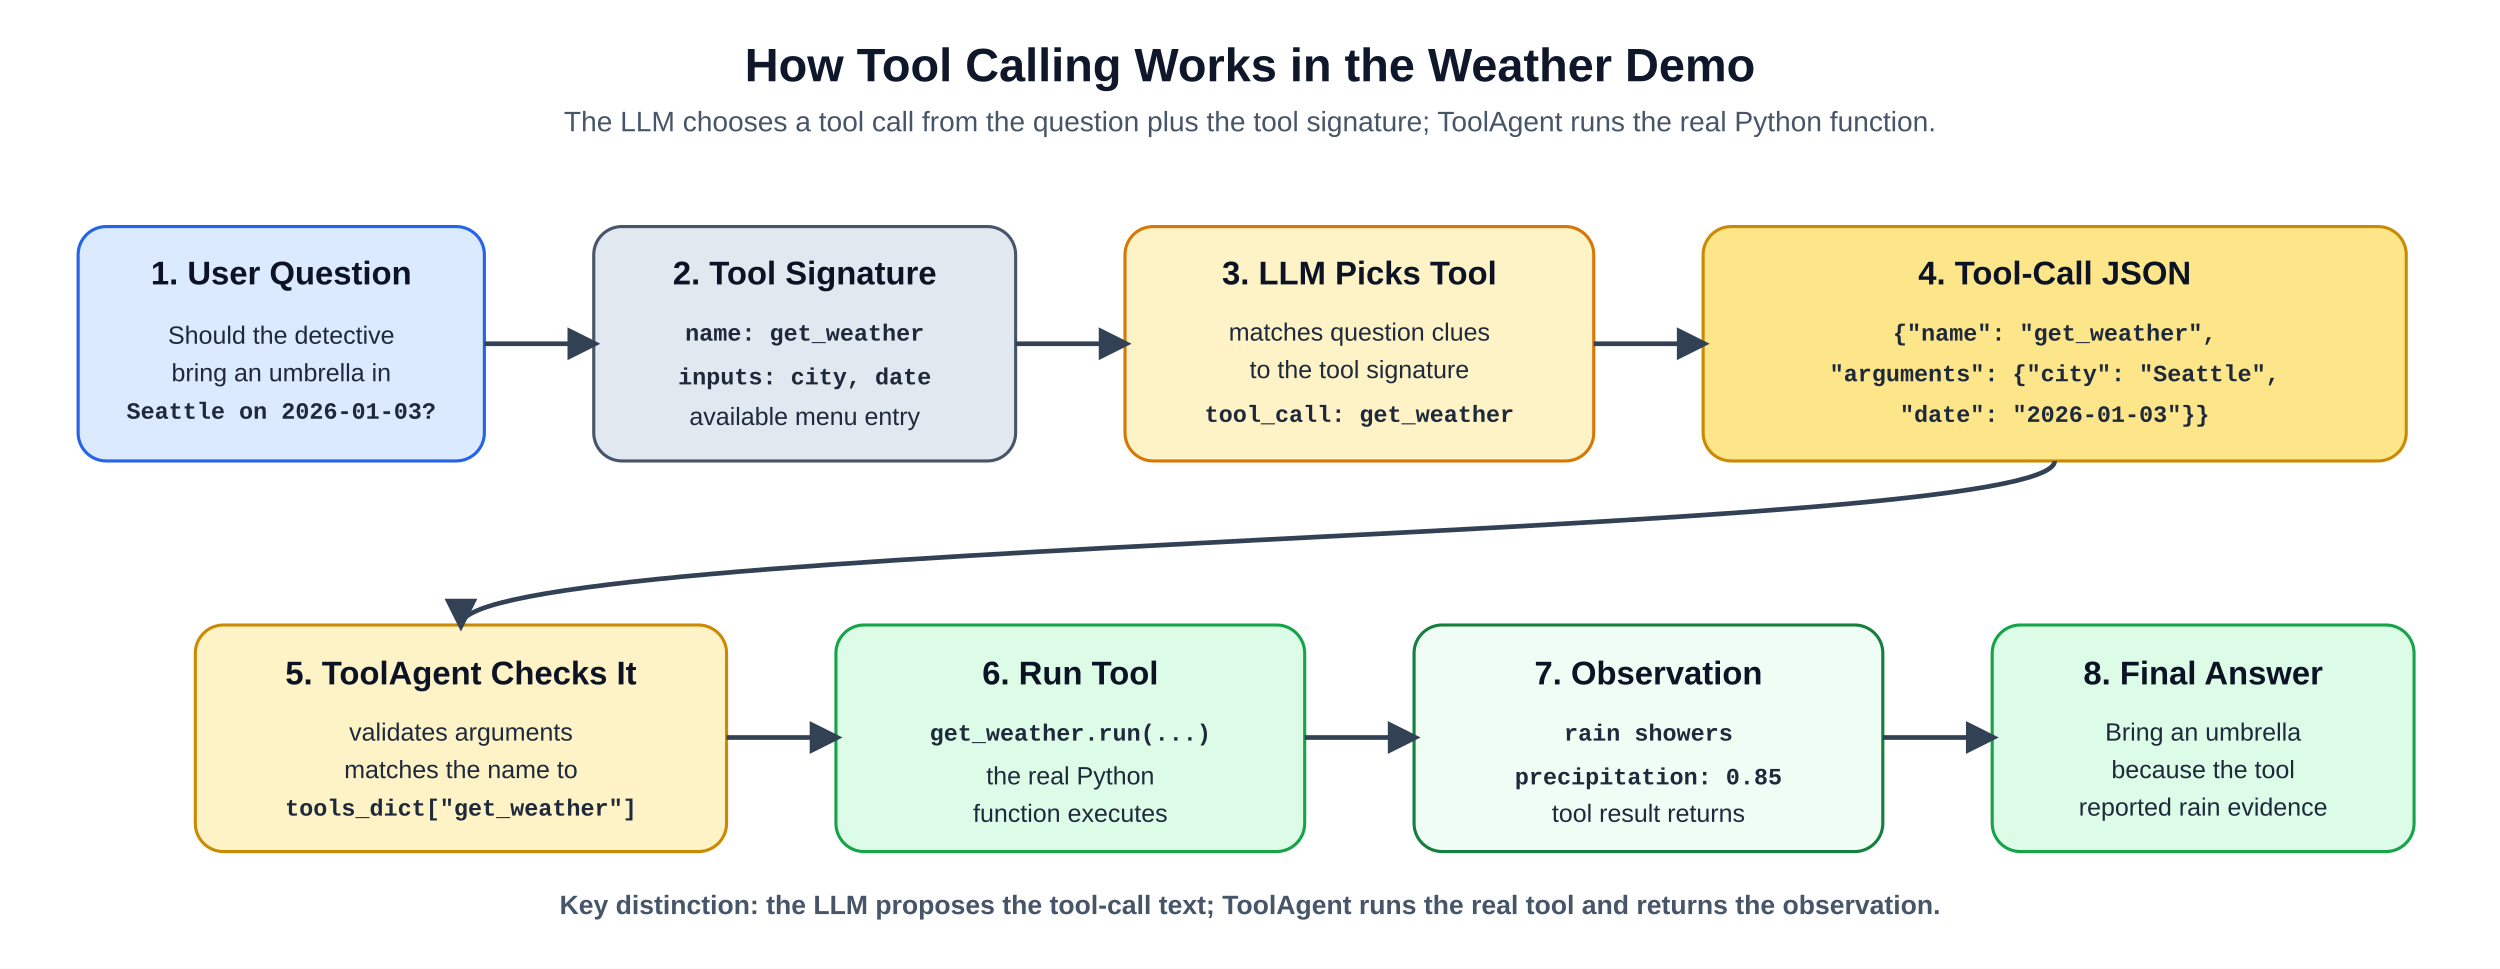
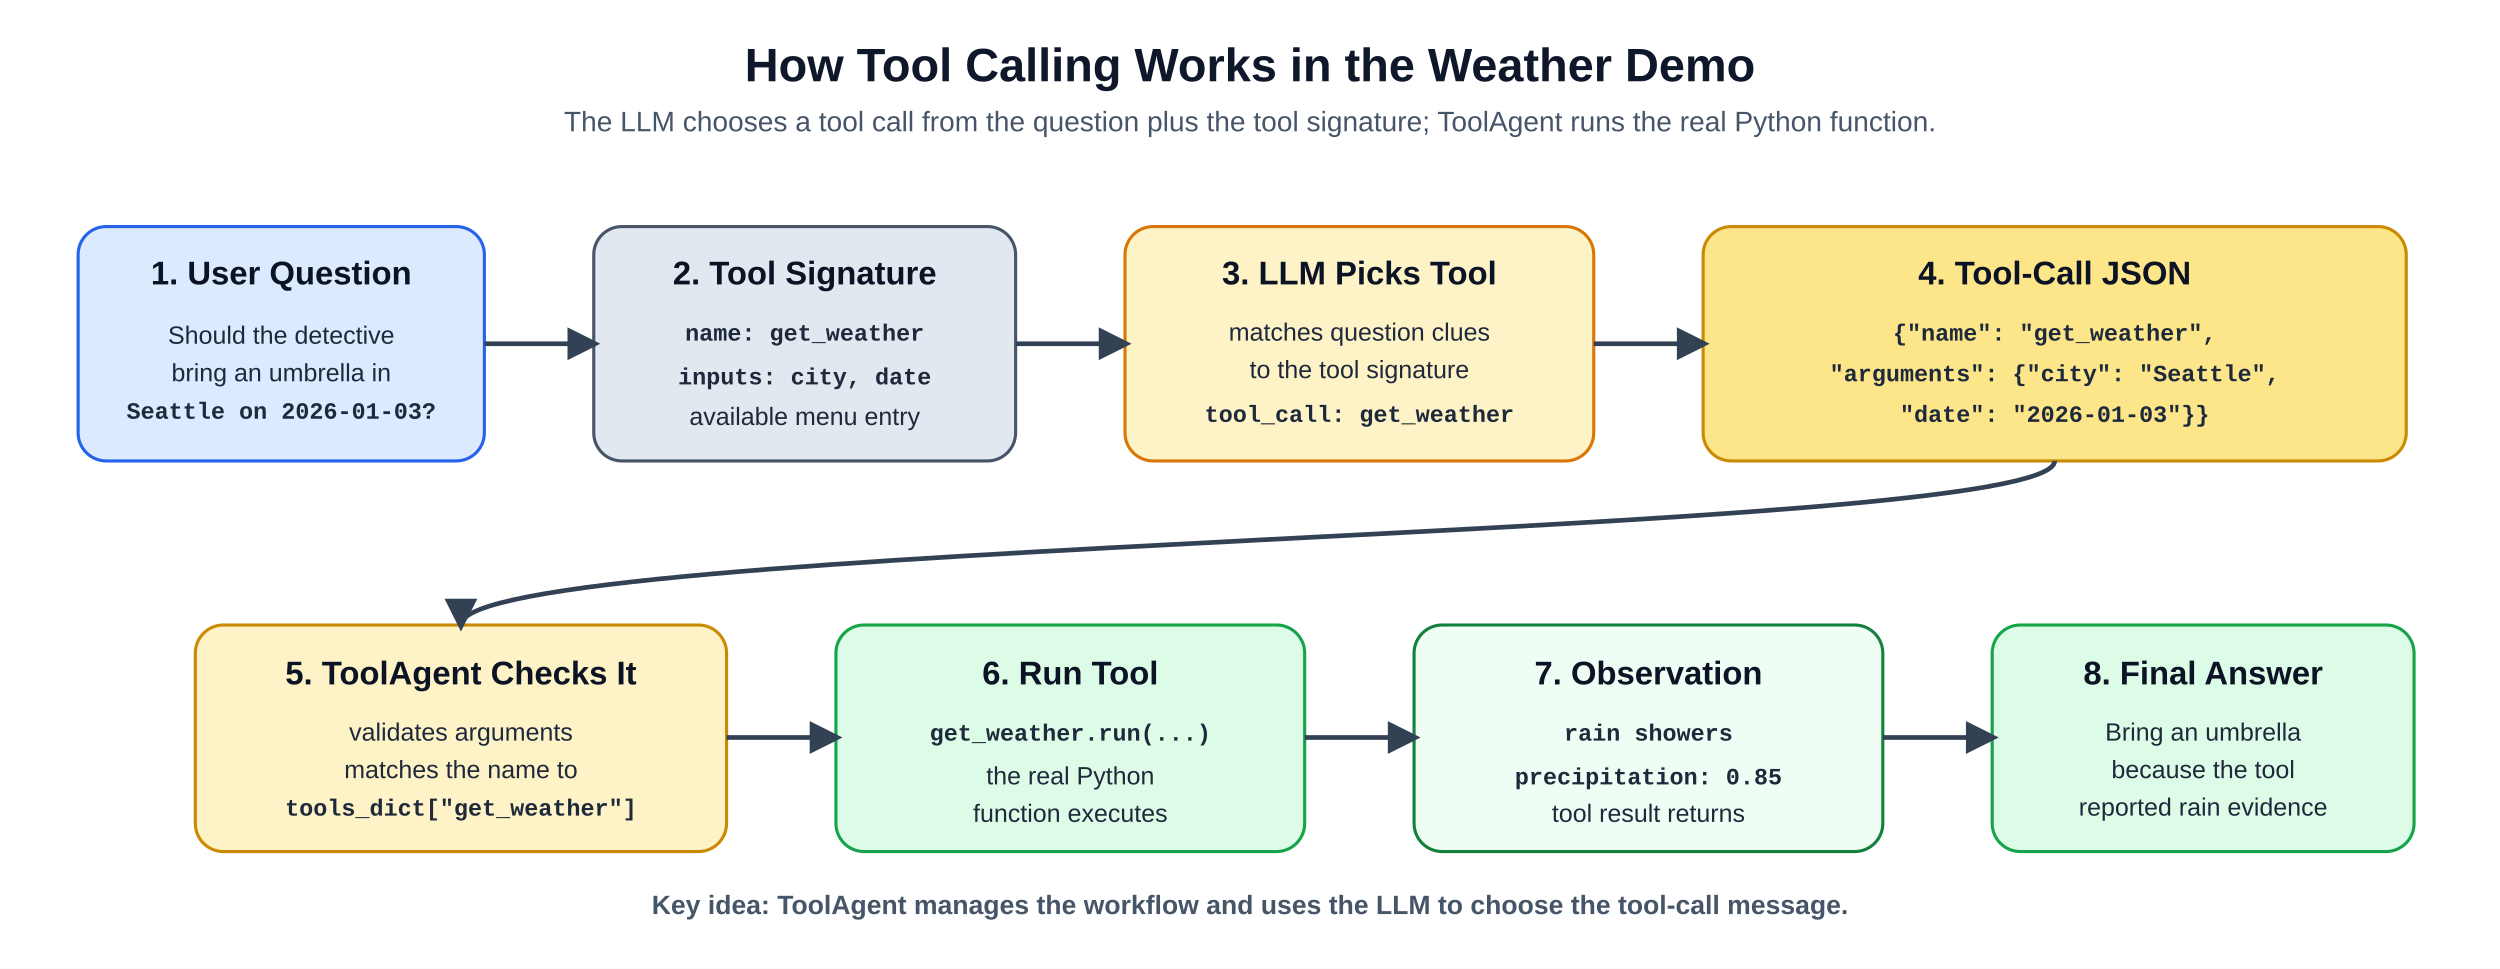
<svg xmlns="http://www.w3.org/2000/svg" width="1600" height="620" viewBox="0 0 1600 620" role="img" aria-labelledby="title desc">
  <defs>
    <style>
      .title { font: 700 30px 'Segoe UI', Arial, sans-serif; fill: #0f172a; }
      .subtitle { font: 500 18px 'Segoe UI', Arial, sans-serif; fill: #475569; }
      .node-title { font: 700 21px 'Segoe UI', Arial, sans-serif; fill: #0b1324; }
      .node-text { font: 500 16px 'Segoe UI', Arial, sans-serif; fill: #1e293b; }
      .code-text { font: 600 15px 'Consolas', 'Courier New', monospace; fill: #1e293b; }
      .label { font: 600 17px 'Segoe UI', Arial, sans-serif; fill: #475569; }
      .small-label { font: 600 14px 'Segoe UI', Arial, sans-serif; fill: #64748b; }
    </style>
    <marker id="arrow" viewBox="0 0 10 10" refX="8" refY="5" markerWidth="7" markerHeight="7" orient="auto-start-reverse">
      <path d="M 0 0 L 10 5 L 0 10 z" fill="#334155" />
    </marker>
  </defs>
  <rect x="0" y="0" width="1600" height="620" fill="#ffffff" />
  <text x="800" y="52" text-anchor="middle" class="title">How Tool Calling Works in the Weather Demo</text>
  <text x="800" y="84" text-anchor="middle" class="subtitle">The LLM chooses a tool call from the question plus the tool signature; ToolAgent runs the real Python function.</text>
  <rect x="50" y="145" rx="18" ry="18" width="260" height="150" fill="#dbeafe" stroke="#2563eb" stroke-width="2" />
  <text x="180" y="182" text-anchor="middle" class="node-title">1. User Question</text>
  <text x="180" y="220" text-anchor="middle" class="node-text">Should the detective</text>
  <text x="180" y="244" text-anchor="middle" class="node-text">bring an umbrella in</text>
  <text x="180" y="268" text-anchor="middle" class="code-text">Seattle on 2026-01-03?</text>
  <rect x="380" y="145" rx="18" ry="18" width="270" height="150" fill="#e2e8f0" stroke="#475569" stroke-width="2" />
  <text x="515" y="182" text-anchor="middle" class="node-title">2. Tool Signature</text>
  <text x="515" y="218" text-anchor="middle" class="code-text">name: get_weather</text>
  <text x="515" y="246" text-anchor="middle" class="code-text">inputs: city, date</text>
  <text x="515" y="272" text-anchor="middle" class="node-text">available menu entry</text>
  <rect x="720" y="145" rx="18" ry="18" width="300" height="150" fill="#fef3c7" stroke="#d97706" stroke-width="2" />
  <text x="870" y="182" text-anchor="middle" class="node-title">3. LLM Picks Tool</text>
  <text x="870" y="218" text-anchor="middle" class="node-text">matches question clues</text>
  <text x="870" y="242" text-anchor="middle" class="node-text">to the tool signature</text>
  <text x="870" y="270" text-anchor="middle" class="code-text">tool_call: get_weather</text>
  <rect x="1090" y="145" rx="18" ry="18" width="450" height="150" fill="#fde68a" stroke="#ca8a04" stroke-width="2" />
  <text x="1315" y="182" text-anchor="middle" class="node-title">4. Tool-Call JSON</text>
  <text x="1315" y="218" text-anchor="middle" class="code-text">{"name": "get_weather",</text>
  <text x="1315" y="244" text-anchor="middle" class="code-text"> "arguments": {"city": "Seattle",</text>
  <text x="1315" y="270" text-anchor="middle" class="code-text"> "date": "2026-01-03"}}</text>
  <rect x="125" y="400" rx="18" ry="18" width="340" height="145" fill="#fef3c7" stroke="#ca8a04" stroke-width="2" />
  <text x="295" y="438" text-anchor="middle" class="node-title">5. ToolAgent Checks It</text>
  <text x="295" y="474" text-anchor="middle" class="node-text">validates arguments</text>
  <text x="295" y="498" text-anchor="middle" class="node-text">matches the name to</text>
  <text x="295" y="522" text-anchor="middle" class="code-text">tools_dict["get_weather"]</text>
  <rect x="535" y="400" rx="18" ry="18" width="300" height="145" fill="#dcfce7" stroke="#16a34a" stroke-width="2" />
  <text x="685" y="438" text-anchor="middle" class="node-title">6. Run Tool</text>
  <text x="685" y="474" text-anchor="middle" class="code-text">get_weather.run(...)</text>
  <text x="685" y="502" text-anchor="middle" class="node-text">the real Python</text>
  <text x="685" y="526" text-anchor="middle" class="node-text">function executes</text>
  <rect x="905" y="400" rx="18" ry="18" width="300" height="145" fill="#f0fdf4" stroke="#15803d" stroke-width="2" />
  <text x="1055" y="438" text-anchor="middle" class="node-title">7. Observation</text>
  <text x="1055" y="474" text-anchor="middle" class="code-text">rain showers</text>
  <text x="1055" y="502" text-anchor="middle" class="code-text">precipitation: 0.85</text>
  <text x="1055" y="526" text-anchor="middle" class="node-text">tool result returns</text>
  <rect x="1275" y="400" rx="18" ry="18" width="270" height="145" fill="#dcfce7" stroke="#16a34a" stroke-width="2" />
  <text x="1410" y="438" text-anchor="middle" class="node-title">8. Final Answer</text>
  <text x="1410" y="474" text-anchor="middle" class="node-text">Bring an umbrella</text>
  <text x="1410" y="498" text-anchor="middle" class="node-text">because the tool</text>
  <text x="1410" y="522" text-anchor="middle" class="node-text">reported rain evidence</text>
  <line x1="310" y1="220" x2="380" y2="220" stroke="#334155" stroke-width="3" marker-end="url(#arrow)" />
  <line x1="650" y1="220" x2="720" y2="220" stroke="#334155" stroke-width="3" marker-end="url(#arrow)" />
  <line x1="1020" y1="220" x2="1090" y2="220" stroke="#334155" stroke-width="3" marker-end="url(#arrow)" />
  <path d="M 1315 295 C 1315 345, 295 345, 295 400" fill="none" stroke="#334155" stroke-width="3" marker-end="url(#arrow)" />
  <line x1="465" y1="472" x2="535" y2="472" stroke="#334155" stroke-width="3" marker-end="url(#arrow)" />
  <line x1="835" y1="472" x2="905" y2="472" stroke="#334155" stroke-width="3" marker-end="url(#arrow)" />
  <line x1="1205" y1="472" x2="1275" y2="472" stroke="#334155" stroke-width="3" marker-end="url(#arrow)" />
-   <text x="800" y="585" text-anchor="middle" class="label">Key distinction: the LLM proposes the tool-call text; ToolAgent runs the real tool and returns the observation.</text>
+   <text x="800" y="585" text-anchor="middle" class="label">Key idea: ToolAgent manages the workflow and uses the LLM to choose the tool-call message.</text>
</svg>
